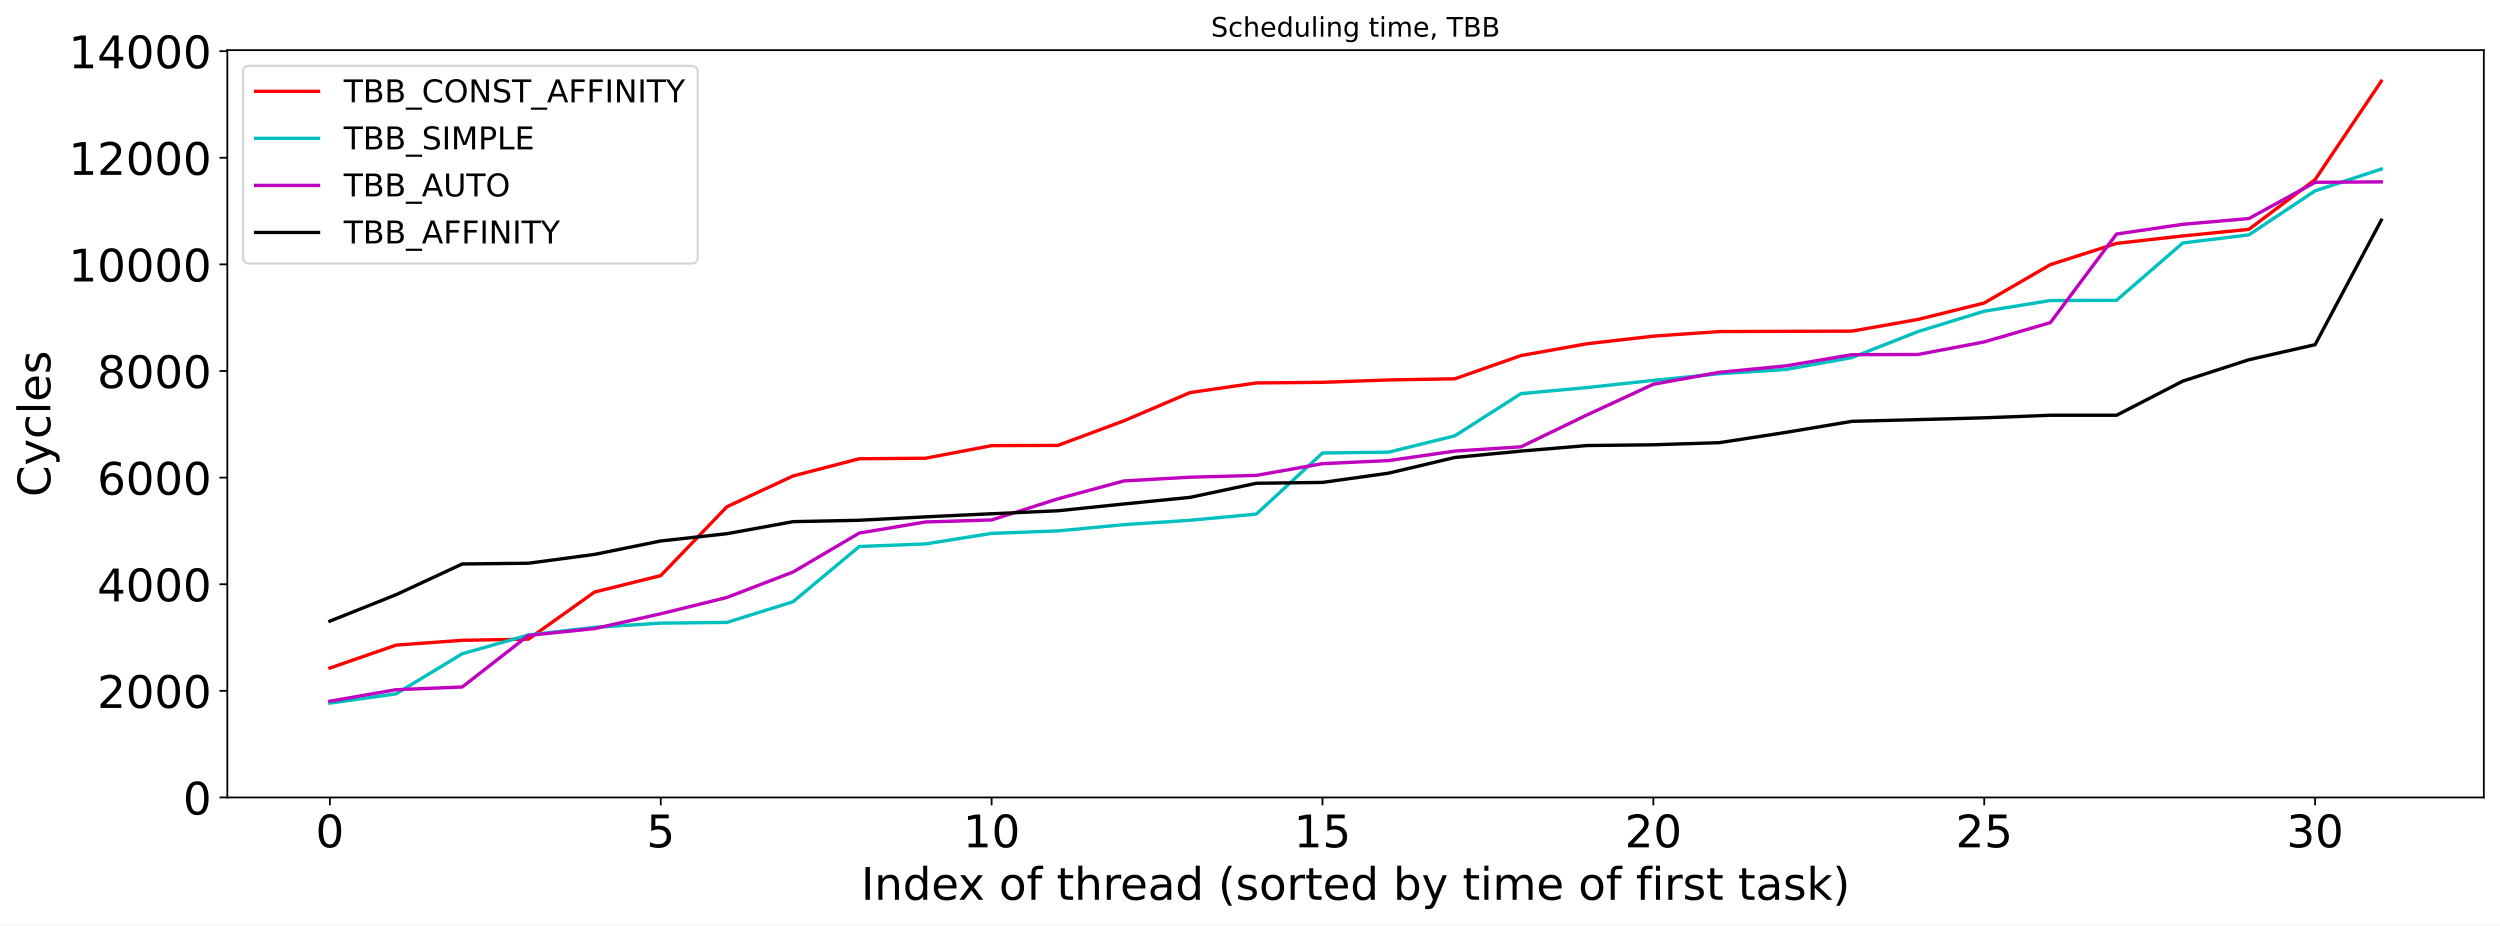
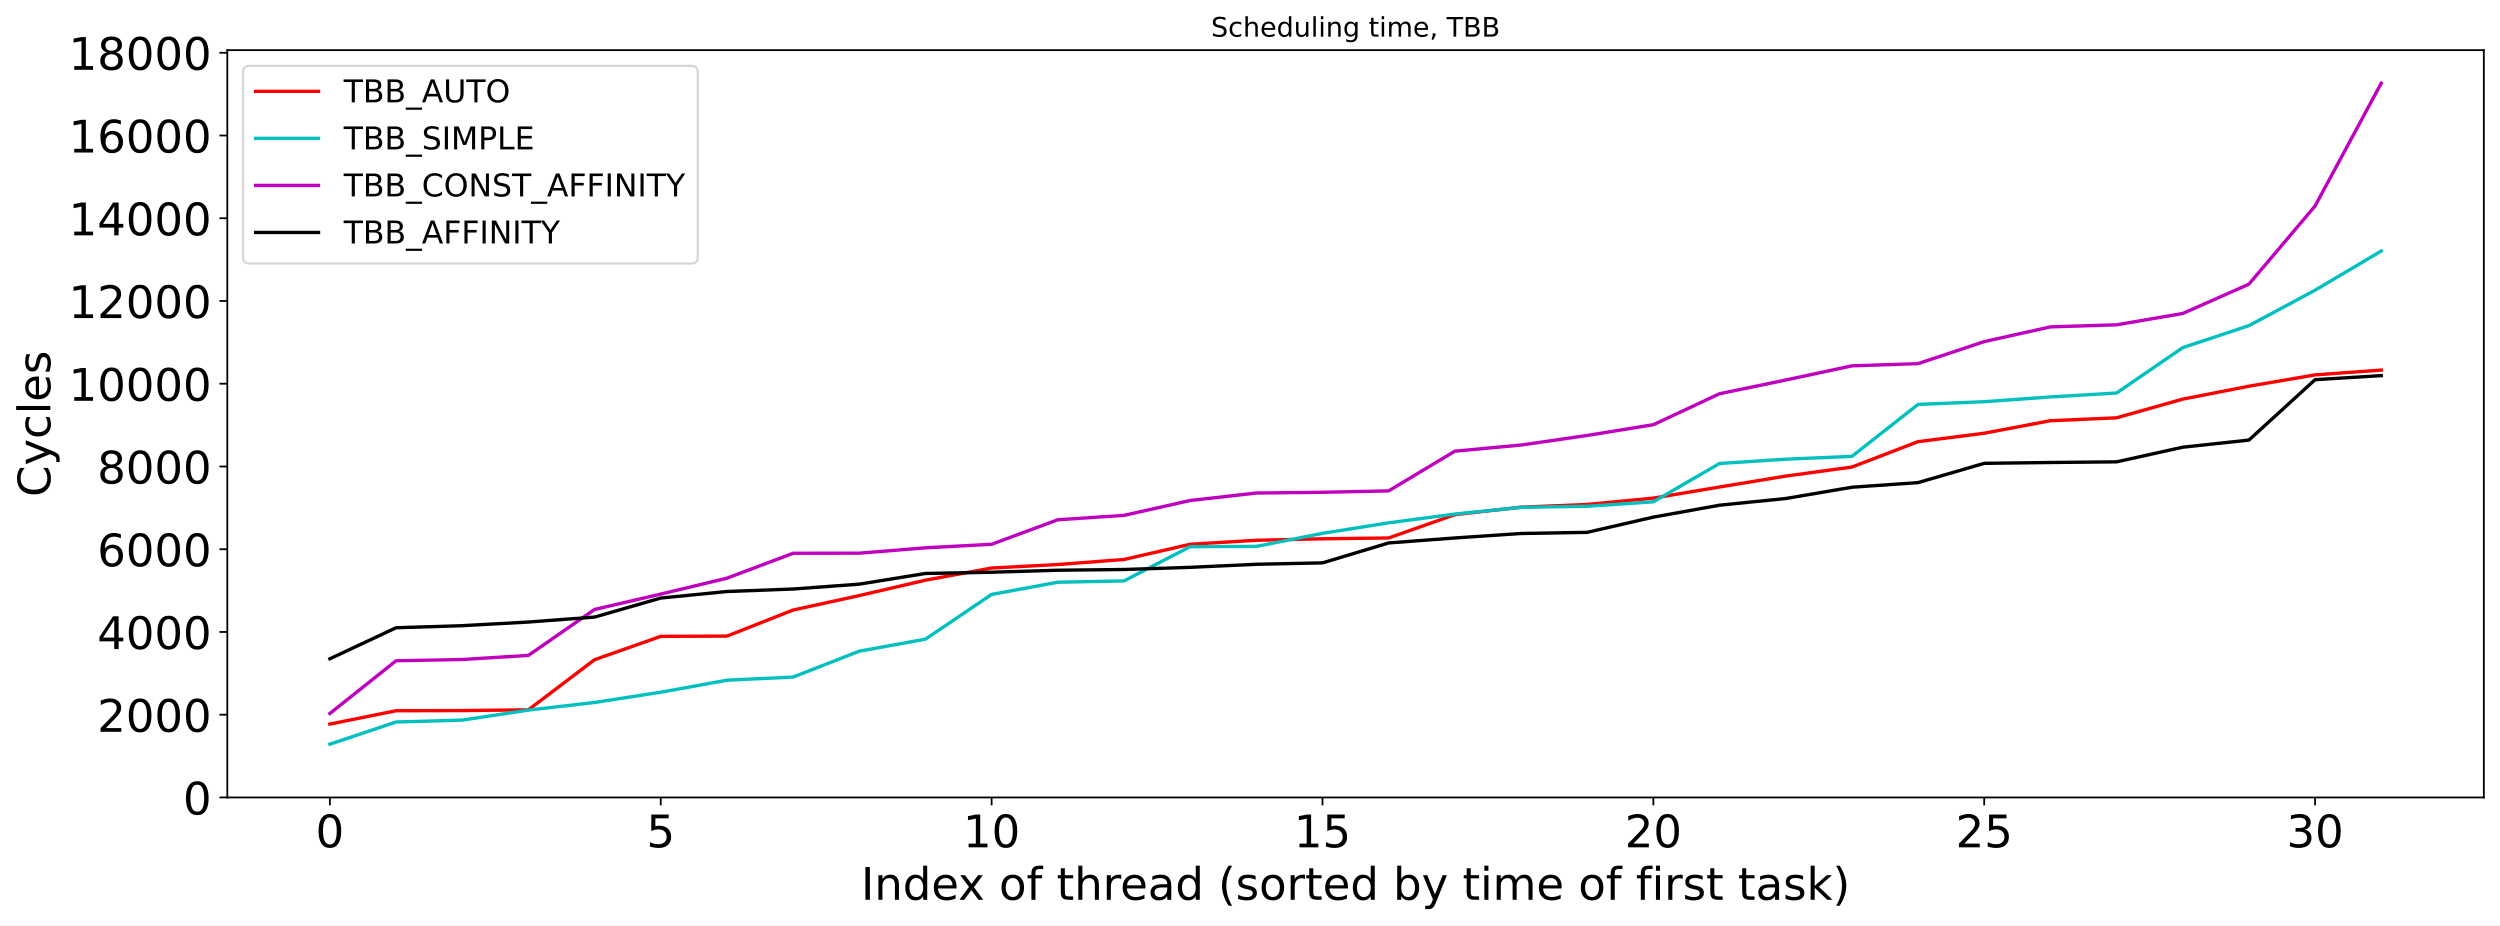
<svg xmlns="http://www.w3.org/2000/svg" xmlns:xlink="http://www.w3.org/1999/xlink" width="1112.781pt" height="411.871pt" viewBox="0 0 1112.781 411.871" version="1.1">
  <defs>
    <style type="text/css">*{stroke-linejoin: round; stroke-linecap: butt}</style>
  </defs>
  <g id="figure_1">
    <g id="patch_1">
      <path d="M 0 411.871  L 1112.781 411.871  L 1112.781 0  L 0 0  z " style="fill: #ffffff" />
    </g>
    <g id="axes_1">
      <g id="patch_2">
        <path d="M 101.181 354.958  L 1105.581 354.958  L 1105.581 22.318  L 101.181 22.318  z " style="fill: #ffffff" />
      </g>
      <g id="matplotlib.axis_1">
        <g id="xtick_1">
          <g id="line2d_1">
            <defs>
-               <path id="m7e8ff69c36" d="M 0 0  L 0 3.5  " style="stroke: #000000; stroke-width: 0.8" />
-             </defs>
-             <g>
-               <use xlink:href="#m7e8ff69c36" x="146.836" y="354.958" style="stroke: #000000; stroke-width: 0.8" />
+               <path id="m020a3ad6b6" d="M 0 0  L 0 3.5  " style="stroke: #000000; stroke-width: 0.8" />
+             </defs>
+             <g>
+               <use xlink:href="#m020a3ad6b6" x="146.836" y="354.958" style="stroke: #000000; stroke-width: 0.8" />
            </g>
          </g>
          <g id="text_1">
            <g transform="translate(140.4733 377.155) scale(0.2 -0.2)">
              <defs>
                <path id="DejaVuSans-30" d="M 2034 4250  Q 1547 4250 1301 3770  Q 1056 3291 1056 2328  Q 1056 1369 1301 889  Q 1547 409 2034 409  Q 2525 409 2770 889  Q 3016 1369 3016 2328  Q 3016 3291 2770 3770  Q 2525 4250 2034 4250  z M 2034 4750  Q 2819 4750 3233 4129  Q 3647 3509 3647 2328  Q 3647 1150 3233 529  Q 2819 -91 2034 -91  Q 1250 -91 836 529  Q 422 1150 422 2328  Q 422 3509 836 4129  Q 1250 4750 2034 4750  z " transform="scale(0.015625)" />
              </defs>
              <use xlink:href="#DejaVuSans-30" />
            </g>
          </g>
        </g>
        <g id="xtick_2">
          <g id="line2d_2">
            <g>
-               <use xlink:href="#m7e8ff69c36" x="294.109" y="354.958" style="stroke: #000000; stroke-width: 0.8" />
+               <use xlink:href="#m020a3ad6b6" x="294.109" y="354.958" style="stroke: #000000; stroke-width: 0.8" />
            </g>
          </g>
          <g id="text_2">
            <g transform="translate(287.746 377.155) scale(0.2 -0.2)">
              <defs>
                <path id="DejaVuSans-35" d="M 691 4666  L 3169 4666  L 3169 4134  L 1269 4134  L 1269 2991  Q 1406 3038 1543 3061  Q 1681 3084 1819 3084  Q 2600 3084 3056 2656  Q 3513 2228 3513 1497  Q 3513 744 3044 326  Q 2575 -91 1722 -91  Q 1428 -91 1123 -41  Q 819 9 494 109  L 494 744  Q 775 591 1075 516  Q 1375 441 1709 441  Q 2250 441 2565 725  Q 2881 1009 2881 1497  Q 2881 1984 2565 2268  Q 2250 2553 1709 2553  Q 1456 2553 1204 2497  Q 953 2441 691 2322  L 691 4666  z " transform="scale(0.015625)" />
              </defs>
              <use xlink:href="#DejaVuSans-35" />
            </g>
          </g>
        </g>
        <g id="xtick_3">
          <g id="line2d_3">
            <g>
-               <use xlink:href="#m7e8ff69c36" x="441.381" y="354.958" style="stroke: #000000; stroke-width: 0.8" />
+               <use xlink:href="#m020a3ad6b6" x="441.381" y="354.958" style="stroke: #000000; stroke-width: 0.8" />
            </g>
          </g>
          <g id="text_3">
            <g transform="translate(428.6562 377.155) scale(0.2 -0.2)">
              <defs>
                <path id="DejaVuSans-31" d="M 794 531  L 1825 531  L 1825 4091  L 703 3866  L 703 4441  L 1819 4666  L 2450 4666  L 2450 531  L 3481 531  L 3481 0  L 794 0  L 794 531  z " transform="scale(0.015625)" />
              </defs>
              <use xlink:href="#DejaVuSans-31" />
              <use xlink:href="#DejaVuSans-30" x="63.623" />
            </g>
          </g>
        </g>
        <g id="xtick_4">
          <g id="line2d_4">
            <g>
-               <use xlink:href="#m7e8ff69c36" x="588.654" y="354.958" style="stroke: #000000; stroke-width: 0.8" />
+               <use xlink:href="#m020a3ad6b6" x="588.654" y="354.958" style="stroke: #000000; stroke-width: 0.8" />
            </g>
          </g>
          <g id="text_4">
            <g transform="translate(575.929 377.155) scale(0.2 -0.2)">
              <use xlink:href="#DejaVuSans-31" />
              <use xlink:href="#DejaVuSans-35" x="63.623" />
            </g>
          </g>
        </g>
        <g id="xtick_5">
          <g id="line2d_5">
            <g>
-               <use xlink:href="#m7e8ff69c36" x="735.927" y="354.958" style="stroke: #000000; stroke-width: 0.8" />
+               <use xlink:href="#m020a3ad6b6" x="735.927" y="354.958" style="stroke: #000000; stroke-width: 0.8" />
            </g>
          </g>
          <g id="text_5">
            <g transform="translate(723.2017 377.155) scale(0.2 -0.2)">
              <defs>
                <path id="DejaVuSans-32" d="M 1228 531  L 3431 531  L 3431 0  L 469 0  L 469 531  Q 828 903 1448 1529  Q 2069 2156 2228 2338  Q 2531 2678 2651 2914  Q 2772 3150 2772 3378  Q 2772 3750 2511 3984  Q 2250 4219 1831 4219  Q 1534 4219 1204 4116  Q 875 4013 500 3803  L 500 4441  Q 881 4594 1212 4672  Q 1544 4750 1819 4750  Q 2544 4750 2975 4387  Q 3406 4025 3406 3419  Q 3406 3131 3298 2873  Q 3191 2616 2906 2266  Q 2828 2175 2409 1742  Q 1991 1309 1228 531  z " transform="scale(0.015625)" />
              </defs>
              <use xlink:href="#DejaVuSans-32" />
              <use xlink:href="#DejaVuSans-30" x="63.623" />
            </g>
          </g>
        </g>
        <g id="xtick_6">
          <g id="line2d_6">
            <g>
-               <use xlink:href="#m7e8ff69c36" x="883.199" y="354.958" style="stroke: #000000; stroke-width: 0.8" />
+               <use xlink:href="#m020a3ad6b6" x="883.199" y="354.958" style="stroke: #000000; stroke-width: 0.8" />
            </g>
          </g>
          <g id="text_6">
            <g transform="translate(870.4744 377.155) scale(0.2 -0.2)">
              <use xlink:href="#DejaVuSans-32" />
              <use xlink:href="#DejaVuSans-35" x="63.623" />
            </g>
          </g>
        </g>
        <g id="xtick_7">
          <g id="line2d_7">
            <g>
-               <use xlink:href="#m7e8ff69c36" x="1030.472" y="354.958" style="stroke: #000000; stroke-width: 0.8" />
+               <use xlink:href="#m020a3ad6b6" x="1030.472" y="354.958" style="stroke: #000000; stroke-width: 0.8" />
            </g>
          </g>
          <g id="text_7">
            <g transform="translate(1017.747 377.155) scale(0.2 -0.2)">
              <defs>
                <path id="DejaVuSans-33" d="M 2597 2516  Q 3050 2419 3304 2112  Q 3559 1806 3559 1356  Q 3559 666 3084 287  Q 2609 -91 1734 -91  Q 1441 -91 1130 -33  Q 819 25 488 141  L 488 750  Q 750 597 1062 519  Q 1375 441 1716 441  Q 2309 441 2620 675  Q 2931 909 2931 1356  Q 2931 1769 2642 2001  Q 2353 2234 1838 2234  L 1294 2234  L 1294 2753  L 1863 2753  Q 2328 2753 2575 2939  Q 2822 3125 2822 3475  Q 2822 3834 2567 4026  Q 2313 4219 1838 4219  Q 1578 4219 1281 4162  Q 984 4106 628 3988  L 628 4550  Q 988 4650 1302 4700  Q 1616 4750 1894 4750  Q 2613 4750 3031 4423  Q 3450 4097 3450 3541  Q 3450 3153 3228 2886  Q 3006 2619 2597 2516  z " transform="scale(0.015625)" />
              </defs>
              <use xlink:href="#DejaVuSans-33" />
              <use xlink:href="#DejaVuSans-30" x="63.623" />
            </g>
          </g>
        </g>
        <g id="text_8">
          <g transform="translate(383.2609 400.5113) scale(0.2 -0.2)">
            <defs>
              <path id="DejaVuSans-49" d="M 628 4666  L 1259 4666  L 1259 0  L 628 0  L 628 4666  z " transform="scale(0.015625)" />
              <path id="DejaVuSans-6e" d="M 3513 2113  L 3513 0  L 2938 0  L 2938 2094  Q 2938 2591 2744 2837  Q 2550 3084 2163 3084  Q 1697 3084 1428 2787  Q 1159 2491 1159 1978  L 1159 0  L 581 0  L 581 3500  L 1159 3500  L 1159 2956  Q 1366 3272 1645 3428  Q 1925 3584 2291 3584  Q 2894 3584 3203 3211  Q 3513 2838 3513 2113  z " transform="scale(0.015625)" />
              <path id="DejaVuSans-64" d="M 2906 2969  L 2906 4863  L 3481 4863  L 3481 0  L 2906 0  L 2906 525  Q 2725 213 2448 61  Q 2172 -91 1784 -91  Q 1150 -91 751 415  Q 353 922 353 1747  Q 353 2572 751 3078  Q 1150 3584 1784 3584  Q 2172 3584 2448 3432  Q 2725 3281 2906 2969  z M 947 1747  Q 947 1113 1208 752  Q 1469 391 1925 391  Q 2381 391 2643 752  Q 2906 1113 2906 1747  Q 2906 2381 2643 2742  Q 2381 3103 1925 3103  Q 1469 3103 1208 2742  Q 947 2381 947 1747  z " transform="scale(0.015625)" />
              <path id="DejaVuSans-65" d="M 3597 1894  L 3597 1613  L 953 1613  Q 991 1019 1311 708  Q 1631 397 2203 397  Q 2534 397 2845 478  Q 3156 559 3463 722  L 3463 178  Q 3153 47 2828 -22  Q 2503 -91 2169 -91  Q 1331 -91 842 396  Q 353 884 353 1716  Q 353 2575 817 3079  Q 1281 3584 2069 3584  Q 2775 3584 3186 3129  Q 3597 2675 3597 1894  z M 3022 2063  Q 3016 2534 2758 2815  Q 2500 3097 2075 3097  Q 1594 3097 1305 2825  Q 1016 2553 972 2059  L 3022 2063  z " transform="scale(0.015625)" />
              <path id="DejaVuSans-78" d="M 3513 3500  L 2247 1797  L 3578 0  L 2900 0  L 1881 1375  L 863 0  L 184 0  L 1544 1831  L 300 3500  L 978 3500  L 1906 2253  L 2834 3500  L 3513 3500  z " transform="scale(0.015625)" />
              <path id="DejaVuSans-20" transform="scale(0.015625)" />
              <path id="DejaVuSans-6f" d="M 1959 3097  Q 1497 3097 1228 2736  Q 959 2375 959 1747  Q 959 1119 1226 758  Q 1494 397 1959 397  Q 2419 397 2687 759  Q 2956 1122 2956 1747  Q 2956 2369 2687 2733  Q 2419 3097 1959 3097  z M 1959 3584  Q 2709 3584 3137 3096  Q 3566 2609 3566 1747  Q 3566 888 3137 398  Q 2709 -91 1959 -91  Q 1206 -91 779 398  Q 353 888 353 1747  Q 353 2609 779 3096  Q 1206 3584 1959 3584  z " transform="scale(0.015625)" />
              <path id="DejaVuSans-66" d="M 2375 4863  L 2375 4384  L 1825 4384  Q 1516 4384 1395 4259  Q 1275 4134 1275 3809  L 1275 3500  L 2222 3500  L 2222 3053  L 1275 3053  L 1275 0  L 697 0  L 697 3053  L 147 3053  L 147 3500  L 697 3500  L 697 3744  Q 697 4328 969 4595  Q 1241 4863 1831 4863  L 2375 4863  z " transform="scale(0.015625)" />
              <path id="DejaVuSans-74" d="M 1172 4494  L 1172 3500  L 2356 3500  L 2356 3053  L 1172 3053  L 1172 1153  Q 1172 725 1289 603  Q 1406 481 1766 481  L 2356 481  L 2356 0  L 1766 0  Q 1100 0 847 248  Q 594 497 594 1153  L 594 3053  L 172 3053  L 172 3500  L 594 3500  L 594 4494  L 1172 4494  z " transform="scale(0.015625)" />
              <path id="DejaVuSans-68" d="M 3513 2113  L 3513 0  L 2938 0  L 2938 2094  Q 2938 2591 2744 2837  Q 2550 3084 2163 3084  Q 1697 3084 1428 2787  Q 1159 2491 1159 1978  L 1159 0  L 581 0  L 581 4863  L 1159 4863  L 1159 2956  Q 1366 3272 1645 3428  Q 1925 3584 2291 3584  Q 2894 3584 3203 3211  Q 3513 2838 3513 2113  z " transform="scale(0.015625)" />
              <path id="DejaVuSans-72" d="M 2631 2963  Q 2534 3019 2420 3045  Q 2306 3072 2169 3072  Q 1681 3072 1420 2755  Q 1159 2438 1159 1844  L 1159 0  L 581 0  L 581 3500  L 1159 3500  L 1159 2956  Q 1341 3275 1631 3429  Q 1922 3584 2338 3584  Q 2397 3584 2469 3576  Q 2541 3569 2628 3553  L 2631 2963  z " transform="scale(0.015625)" />
              <path id="DejaVuSans-61" d="M 2194 1759  Q 1497 1759 1228 1600  Q 959 1441 959 1056  Q 959 750 1161 570  Q 1363 391 1709 391  Q 2188 391 2477 730  Q 2766 1069 2766 1631  L 2766 1759  L 2194 1759  z M 3341 1997  L 3341 0  L 2766 0  L 2766 531  Q 2569 213 2275 61  Q 1981 -91 1556 -91  Q 1019 -91 701 211  Q 384 513 384 1019  Q 384 1609 779 1909  Q 1175 2209 1959 2209  L 2766 2209  L 2766 2266  Q 2766 2663 2505 2880  Q 2244 3097 1772 3097  Q 1472 3097 1187 3025  Q 903 2953 641 2809  L 641 3341  Q 956 3463 1253 3523  Q 1550 3584 1831 3584  Q 2591 3584 2966 3190  Q 3341 2797 3341 1997  z " transform="scale(0.015625)" />
              <path id="DejaVuSans-28" d="M 1984 4856  Q 1566 4138 1362 3434  Q 1159 2731 1159 2009  Q 1159 1288 1364 580  Q 1569 -128 1984 -844  L 1484 -844  Q 1016 -109 783 600  Q 550 1309 550 2009  Q 550 2706 781 3412  Q 1013 4119 1484 4856  L 1984 4856  z " transform="scale(0.015625)" />
              <path id="DejaVuSans-73" d="M 2834 3397  L 2834 2853  Q 2591 2978 2328 3040  Q 2066 3103 1784 3103  Q 1356 3103 1142 2972  Q 928 2841 928 2578  Q 928 2378 1081 2264  Q 1234 2150 1697 2047  L 1894 2003  Q 2506 1872 2764 1633  Q 3022 1394 3022 966  Q 3022 478 2636 193  Q 2250 -91 1575 -91  Q 1294 -91 989 -36  Q 684 19 347 128  L 347 722  Q 666 556 975 473  Q 1284 391 1588 391  Q 1994 391 2212 530  Q 2431 669 2431 922  Q 2431 1156 2273 1281  Q 2116 1406 1581 1522  L 1381 1569  Q 847 1681 609 1914  Q 372 2147 372 2553  Q 372 3047 722 3315  Q 1072 3584 1716 3584  Q 2034 3584 2315 3537  Q 2597 3491 2834 3397  z " transform="scale(0.015625)" />
              <path id="DejaVuSans-62" d="M 3116 1747  Q 3116 2381 2855 2742  Q 2594 3103 2138 3103  Q 1681 3103 1420 2742  Q 1159 2381 1159 1747  Q 1159 1113 1420 752  Q 1681 391 2138 391  Q 2594 391 2855 752  Q 3116 1113 3116 1747  z M 1159 2969  Q 1341 3281 1617 3432  Q 1894 3584 2278 3584  Q 2916 3584 3314 3078  Q 3713 2572 3713 1747  Q 3713 922 3314 415  Q 2916 -91 2278 -91  Q 1894 -91 1617 61  Q 1341 213 1159 525  L 1159 0  L 581 0  L 581 4863  L 1159 4863  L 1159 2969  z " transform="scale(0.015625)" />
              <path id="DejaVuSans-79" d="M 2059 -325  Q 1816 -950 1584 -1140  Q 1353 -1331 966 -1331  L 506 -1331  L 506 -850  L 844 -850  Q 1081 -850 1212 -737  Q 1344 -625 1503 -206  L 1606 56  L 191 3500  L 800 3500  L 1894 763  L 2988 3500  L 3597 3500  L 2059 -325  z " transform="scale(0.015625)" />
              <path id="DejaVuSans-69" d="M 603 3500  L 1178 3500  L 1178 0  L 603 0  L 603 3500  z M 603 4863  L 1178 4863  L 1178 4134  L 603 4134  L 603 4863  z " transform="scale(0.015625)" />
              <path id="DejaVuSans-6d" d="M 3328 2828  Q 3544 3216 3844 3400  Q 4144 3584 4550 3584  Q 5097 3584 5394 3201  Q 5691 2819 5691 2113  L 5691 0  L 5113 0  L 5113 2094  Q 5113 2597 4934 2840  Q 4756 3084 4391 3084  Q 3944 3084 3684 2787  Q 3425 2491 3425 1978  L 3425 0  L 2847 0  L 2847 2094  Q 2847 2600 2669 2842  Q 2491 3084 2119 3084  Q 1678 3084 1418 2786  Q 1159 2488 1159 1978  L 1159 0  L 581 0  L 581 3500  L 1159 3500  L 1159 2956  Q 1356 3278 1631 3431  Q 1906 3584 2284 3584  Q 2666 3584 2933 3390  Q 3200 3197 3328 2828  z " transform="scale(0.015625)" />
              <path id="DejaVuSans-6b" d="M 581 4863  L 1159 4863  L 1159 1991  L 2875 3500  L 3609 3500  L 1753 1863  L 3688 0  L 2938 0  L 1159 1709  L 1159 0  L 581 0  L 581 4863  z " transform="scale(0.015625)" />
              <path id="DejaVuSans-29" d="M 513 4856  L 1013 4856  Q 1481 4119 1714 3412  Q 1947 2706 1947 2009  Q 1947 1309 1714 600  Q 1481 -109 1013 -844  L 513 -844  Q 928 -128 1133 580  Q 1338 1288 1338 2009  Q 1338 2731 1133 3434  Q 928 4138 513 4856  z " transform="scale(0.015625)" />
            </defs>
            <use xlink:href="#DejaVuSans-49" />
            <use xlink:href="#DejaVuSans-6e" x="29.492" />
            <use xlink:href="#DejaVuSans-64" x="92.871" />
            <use xlink:href="#DejaVuSans-65" x="156.348" />
            <use xlink:href="#DejaVuSans-78" x="216.121" />
            <use xlink:href="#DejaVuSans-20" x="275.301" />
            <use xlink:href="#DejaVuSans-6f" x="307.088" />
            <use xlink:href="#DejaVuSans-66" x="368.27" />
            <use xlink:href="#DejaVuSans-20" x="403.475" />
            <use xlink:href="#DejaVuSans-74" x="435.262" />
            <use xlink:href="#DejaVuSans-68" x="474.471" />
            <use xlink:href="#DejaVuSans-72" x="537.85" />
            <use xlink:href="#DejaVuSans-65" x="576.713" />
            <use xlink:href="#DejaVuSans-61" x="638.236" />
            <use xlink:href="#DejaVuSans-64" x="699.516" />
            <use xlink:href="#DejaVuSans-20" x="762.992" />
            <use xlink:href="#DejaVuSans-28" x="794.779" />
            <use xlink:href="#DejaVuSans-73" x="833.793" />
            <use xlink:href="#DejaVuSans-6f" x="885.893" />
            <use xlink:href="#DejaVuSans-72" x="947.074" />
            <use xlink:href="#DejaVuSans-74" x="988.188" />
            <use xlink:href="#DejaVuSans-65" x="1027.396" />
            <use xlink:href="#DejaVuSans-64" x="1088.92" />
            <use xlink:href="#DejaVuSans-20" x="1152.396" />
            <use xlink:href="#DejaVuSans-62" x="1184.184" />
            <use xlink:href="#DejaVuSans-79" x="1247.66" />
            <use xlink:href="#DejaVuSans-20" x="1306.84" />
            <use xlink:href="#DejaVuSans-74" x="1338.627" />
            <use xlink:href="#DejaVuSans-69" x="1377.836" />
            <use xlink:href="#DejaVuSans-6d" x="1405.619" />
            <use xlink:href="#DejaVuSans-65" x="1503.031" />
            <use xlink:href="#DejaVuSans-20" x="1564.555" />
            <use xlink:href="#DejaVuSans-6f" x="1596.342" />
            <use xlink:href="#DejaVuSans-66" x="1657.523" />
            <use xlink:href="#DejaVuSans-20" x="1692.729" />
            <use xlink:href="#DejaVuSans-66" x="1724.516" />
            <use xlink:href="#DejaVuSans-69" x="1759.721" />
            <use xlink:href="#DejaVuSans-72" x="1787.504" />
            <use xlink:href="#DejaVuSans-73" x="1828.617" />
            <use xlink:href="#DejaVuSans-74" x="1880.717" />
            <use xlink:href="#DejaVuSans-20" x="1919.926" />
            <use xlink:href="#DejaVuSans-74" x="1951.713" />
            <use xlink:href="#DejaVuSans-61" x="1990.922" />
            <use xlink:href="#DejaVuSans-73" x="2052.201" />
            <use xlink:href="#DejaVuSans-6b" x="2104.301" />
            <use xlink:href="#DejaVuSans-29" x="2162.211" />
          </g>
        </g>
      </g>
      <g id="matplotlib.axis_2">
        <g id="ytick_1">
          <g id="line2d_8">
            <defs>
-               <path id="m72a3d38c95" d="M 0 0  L -3.5 0  " style="stroke: #000000; stroke-width: 0.8" />
-             </defs>
-             <g>
-               <use xlink:href="#m72a3d38c95" x="101.181" y="354.958" style="stroke: #000000; stroke-width: 0.8" />
+               <path id="mdd7526a62d" d="M 0 0  L -3.5 0  " style="stroke: #000000; stroke-width: 0.8" />
+             </defs>
+             <g>
+               <use xlink:href="#mdd7526a62d" x="101.181" y="354.958" style="stroke: #000000; stroke-width: 0.8" />
            </g>
          </g>
          <g id="text_9">
            <g transform="translate(81.45625 362.5566) scale(0.2 -0.2)">
              <use xlink:href="#DejaVuSans-30" />
            </g>
          </g>
        </g>
        <g id="ytick_2">
          <g id="line2d_9">
            <g>
-               <use xlink:href="#m72a3d38c95" x="101.181" y="307.504" style="stroke: #000000; stroke-width: 0.8" />
+               <use xlink:href="#mdd7526a62d" x="101.181" y="318.127" style="stroke: #000000; stroke-width: 0.8" />
            </g>
          </g>
          <g id="text_10">
-             <g transform="translate(43.28125 315.102) scale(0.2 -0.2)">
+             <g transform="translate(43.28125 325.7251) scale(0.2 -0.2)">
              <use xlink:href="#DejaVuSans-32" />
              <use xlink:href="#DejaVuSans-30" x="63.623" />
              <use xlink:href="#DejaVuSans-30" x="127.246" />
              <use xlink:href="#DejaVuSans-30" x="190.869" />
            </g>
          </g>
        </g>
        <g id="ytick_3">
          <g id="line2d_10">
            <g>
-               <use xlink:href="#m72a3d38c95" x="101.181" y="260.049" style="stroke: #000000; stroke-width: 0.8" />
+               <use xlink:href="#mdd7526a62d" x="101.181" y="281.295" style="stroke: #000000; stroke-width: 0.8" />
            </g>
          </g>
          <g id="text_11">
-             <g transform="translate(43.28125 267.6474) scale(0.2 -0.2)">
+             <g transform="translate(43.28125 288.8936) scale(0.2 -0.2)">
              <defs>
                <path id="DejaVuSans-34" d="M 2419 4116  L 825 1625  L 2419 1625  L 2419 4116  z M 2253 4666  L 3047 4666  L 3047 1625  L 3713 1625  L 3713 1100  L 3047 1100  L 3047 0  L 2419 0  L 2419 1100  L 313 1100  L 313 1709  L 2253 4666  z " transform="scale(0.015625)" />
              </defs>
              <use xlink:href="#DejaVuSans-34" />
              <use xlink:href="#DejaVuSans-30" x="63.623" />
              <use xlink:href="#DejaVuSans-30" x="127.246" />
              <use xlink:href="#DejaVuSans-30" x="190.869" />
            </g>
          </g>
        </g>
        <g id="ytick_4">
          <g id="line2d_11">
            <g>
-               <use xlink:href="#m72a3d38c95" x="101.181" y="212.594" style="stroke: #000000; stroke-width: 0.8" />
+               <use xlink:href="#mdd7526a62d" x="101.181" y="244.464" style="stroke: #000000; stroke-width: 0.8" />
            </g>
          </g>
          <g id="text_12">
-             <g transform="translate(43.28125 220.1928) scale(0.2 -0.2)">
+             <g transform="translate(43.28125 252.0621) scale(0.2 -0.2)">
              <defs>
                <path id="DejaVuSans-36" d="M 2113 2584  Q 1688 2584 1439 2293  Q 1191 2003 1191 1497  Q 1191 994 1439 701  Q 1688 409 2113 409  Q 2538 409 2786 701  Q 3034 994 3034 1497  Q 3034 2003 2786 2293  Q 2538 2584 2113 2584  z M 3366 4563  L 3366 3988  Q 3128 4100 2886 4159  Q 2644 4219 2406 4219  Q 1781 4219 1451 3797  Q 1122 3375 1075 2522  Q 1259 2794 1537 2939  Q 1816 3084 2150 3084  Q 2853 3084 3261 2657  Q 3669 2231 3669 1497  Q 3669 778 3244 343  Q 2819 -91 2113 -91  Q 1303 -91 875 529  Q 447 1150 447 2328  Q 447 3434 972 4092  Q 1497 4750 2381 4750  Q 2619 4750 2861 4703  Q 3103 4656 3366 4563  z " transform="scale(0.015625)" />
              </defs>
              <use xlink:href="#DejaVuSans-36" />
              <use xlink:href="#DejaVuSans-30" x="63.623" />
              <use xlink:href="#DejaVuSans-30" x="127.246" />
              <use xlink:href="#DejaVuSans-30" x="190.869" />
            </g>
          </g>
        </g>
        <g id="ytick_5">
          <g id="line2d_12">
            <g>
-               <use xlink:href="#m72a3d38c95" x="101.181" y="165.14" style="stroke: #000000; stroke-width: 0.8" />
+               <use xlink:href="#mdd7526a62d" x="101.181" y="207.632" style="stroke: #000000; stroke-width: 0.8" />
            </g>
          </g>
          <g id="text_13">
-             <g transform="translate(43.28125 172.7382) scale(0.2 -0.2)">
+             <g transform="translate(43.28125 215.2306) scale(0.2 -0.2)">
              <defs>
                <path id="DejaVuSans-38" d="M 2034 2216  Q 1584 2216 1326 1975  Q 1069 1734 1069 1313  Q 1069 891 1326 650  Q 1584 409 2034 409  Q 2484 409 2743 651  Q 3003 894 3003 1313  Q 3003 1734 2745 1975  Q 2488 2216 2034 2216  z M 1403 2484  Q 997 2584 770 2862  Q 544 3141 544 3541  Q 544 4100 942 4425  Q 1341 4750 2034 4750  Q 2731 4750 3128 4425  Q 3525 4100 3525 3541  Q 3525 3141 3298 2862  Q 3072 2584 2669 2484  Q 3125 2378 3379 2068  Q 3634 1759 3634 1313  Q 3634 634 3220 271  Q 2806 -91 2034 -91  Q 1263 -91 848 271  Q 434 634 434 1313  Q 434 1759 690 2068  Q 947 2378 1403 2484  z M 1172 3481  Q 1172 3119 1398 2916  Q 1625 2713 2034 2713  Q 2441 2713 2670 2916  Q 2900 3119 2900 3481  Q 2900 3844 2670 4047  Q 2441 4250 2034 4250  Q 1625 4250 1398 4047  Q 1172 3844 1172 3481  z " transform="scale(0.015625)" />
              </defs>
              <use xlink:href="#DejaVuSans-38" />
              <use xlink:href="#DejaVuSans-30" x="63.623" />
              <use xlink:href="#DejaVuSans-30" x="127.246" />
              <use xlink:href="#DejaVuSans-30" x="190.869" />
            </g>
          </g>
        </g>
        <g id="ytick_6">
          <g id="line2d_13">
            <g>
-               <use xlink:href="#m72a3d38c95" x="101.181" y="117.685" style="stroke: #000000; stroke-width: 0.8" />
+               <use xlink:href="#mdd7526a62d" x="101.181" y="170.801" style="stroke: #000000; stroke-width: 0.8" />
            </g>
          </g>
          <g id="text_14">
-             <g transform="translate(30.55625 125.2837) scale(0.2 -0.2)">
+             <g transform="translate(30.55625 178.3991) scale(0.2 -0.2)">
              <use xlink:href="#DejaVuSans-31" />
              <use xlink:href="#DejaVuSans-30" x="63.623" />
              <use xlink:href="#DejaVuSans-30" x="127.246" />
              <use xlink:href="#DejaVuSans-30" x="190.869" />
              <use xlink:href="#DejaVuSans-30" x="254.492" />
            </g>
          </g>
        </g>
        <g id="ytick_7">
          <g id="line2d_14">
            <g>
-               <use xlink:href="#m72a3d38c95" x="101.181" y="70.231" style="stroke: #000000; stroke-width: 0.8" />
+               <use xlink:href="#mdd7526a62d" x="101.181" y="133.969" style="stroke: #000000; stroke-width: 0.8" />
            </g>
          </g>
          <g id="text_15">
-             <g transform="translate(30.55625 77.82908) scale(0.2 -0.2)">
+             <g transform="translate(30.55625 141.5676) scale(0.2 -0.2)">
              <use xlink:href="#DejaVuSans-31" />
              <use xlink:href="#DejaVuSans-32" x="63.623" />
              <use xlink:href="#DejaVuSans-30" x="127.246" />
              <use xlink:href="#DejaVuSans-30" x="190.869" />
              <use xlink:href="#DejaVuSans-30" x="254.492" />
            </g>
          </g>
        </g>
        <g id="ytick_8">
          <g id="line2d_15">
            <g>
-               <use xlink:href="#m72a3d38c95" x="101.181" y="22.776" style="stroke: #000000; stroke-width: 0.8" />
+               <use xlink:href="#mdd7526a62d" x="101.181" y="97.138" style="stroke: #000000; stroke-width: 0.8" />
            </g>
          </g>
          <g id="text_16">
-             <g transform="translate(30.55625 30.3745) scale(0.2 -0.2)">
+             <g transform="translate(30.55625 104.7361) scale(0.2 -0.2)">
              <use xlink:href="#DejaVuSans-31" />
              <use xlink:href="#DejaVuSans-34" x="63.623" />
              <use xlink:href="#DejaVuSans-30" x="127.246" />
              <use xlink:href="#DejaVuSans-30" x="190.869" />
              <use xlink:href="#DejaVuSans-30" x="254.492" />
            </g>
          </g>
        </g>
-         <g id="text_17">
+         <g id="ytick_9">
+           <g id="line2d_16">
+             <g>
+               <use xlink:href="#mdd7526a62d" x="101.181" y="60.306" style="stroke: #000000; stroke-width: 0.8" />
+             </g>
+           </g>
+           <g id="text_17">
+             <g transform="translate(30.55625 67.90457) scale(0.2 -0.2)">
+               <use xlink:href="#DejaVuSans-31" />
+               <use xlink:href="#DejaVuSans-36" x="63.623" />
+               <use xlink:href="#DejaVuSans-30" x="127.246" />
+               <use xlink:href="#DejaVuSans-30" x="190.869" />
+               <use xlink:href="#DejaVuSans-30" x="254.492" />
+             </g>
+           </g>
+         </g>
+         <g id="ytick_10">
+           <g id="line2d_17">
+             <g>
+               <use xlink:href="#mdd7526a62d" x="101.181" y="23.475" style="stroke: #000000; stroke-width: 0.8" />
+             </g>
+           </g>
+           <g id="text_18">
+             <g transform="translate(30.55625 31.07307) scale(0.2 -0.2)">
+               <use xlink:href="#DejaVuSans-31" />
+               <use xlink:href="#DejaVuSans-38" x="63.623" />
+               <use xlink:href="#DejaVuSans-30" x="127.246" />
+               <use xlink:href="#DejaVuSans-30" x="190.869" />
+               <use xlink:href="#DejaVuSans-30" x="254.492" />
+             </g>
+           </g>
+         </g>
+         <g id="text_19">
          <g transform="translate(22.39688 221.1788) rotate(-90) scale(0.2 -0.2)">
            <defs>
              <path id="DejaVuSans-43" d="M 4122 4306  L 4122 3641  Q 3803 3938 3442 4084  Q 3081 4231 2675 4231  Q 1875 4231 1450 3742  Q 1025 3253 1025 2328  Q 1025 1406 1450 917  Q 1875 428 2675 428  Q 3081 428 3442 575  Q 3803 722 4122 1019  L 4122 359  Q 3791 134 3420 21  Q 3050 -91 2638 -91  Q 1578 -91 968 557  Q 359 1206 359 2328  Q 359 3453 968 4101  Q 1578 4750 2638 4750  Q 3056 4750 3426 4639  Q 3797 4528 4122 4306  z " transform="scale(0.015625)" />
              <path id="DejaVuSans-63" d="M 3122 3366  L 3122 2828  Q 2878 2963 2633 3030  Q 2388 3097 2138 3097  Q 1578 3097 1268 2742  Q 959 2388 959 1747  Q 959 1106 1268 751  Q 1578 397 2138 397  Q 2388 397 2633 464  Q 2878 531 3122 666  L 3122 134  Q 2881 22 2623 -34  Q 2366 -91 2075 -91  Q 1284 -91 818 406  Q 353 903 353 1747  Q 353 2603 823 3093  Q 1294 3584 2113 3584  Q 2378 3584 2631 3529  Q 2884 3475 3122 3366  z " transform="scale(0.015625)" />
              <path id="DejaVuSans-6c" d="M 603 4863  L 1178 4863  L 1178 0  L 603 0  L 603 4863  z " transform="scale(0.015625)" />
            </defs>
            <use xlink:href="#DejaVuSans-43" />
            <use xlink:href="#DejaVuSans-79" x="69.824" />
            <use xlink:href="#DejaVuSans-63" x="129.004" />
            <use xlink:href="#DejaVuSans-6c" x="183.984" />
            <use xlink:href="#DejaVuSans-65" x="211.768" />
            <use xlink:href="#DejaVuSans-73" x="273.291" />
          </g>
        </g>
      </g>
-       <g id="line2d_16">
-         <path d="M 146.836 297.348  L 176.29 287.146  L 205.745 285.01  L 235.199 284.488  L 264.654 263.513  L 294.109 256.205  L 323.563 225.549  L 353.018 211.835  L 382.472 204.195  L 411.927 203.958  L 441.381 198.358  L 470.836 198.263  L 500.29 187.301  L 529.745 174.726  L 559.199 170.455  L 588.654 170.17  L 618.109 169.126  L 647.563 168.604  L 677.018 158.259  L 706.472 152.991  L 735.927 149.622  L 765.381 147.582  L 794.836 147.487  L 824.29 147.392  L 853.745 142.172  L 883.199 134.864  L 912.654 117.78  L 942.109 108.337  L 971.563 105.015  L 1001.018 102.073  L 1030.472 79.959  L 1059.927 36.158  " clip-path="url(#pcbf88506a6)" style="fill: none; stroke: #ff0000; stroke-width: 1.5; stroke-linecap: square" />
-       </g>
-       <g id="line2d_17">
-         <path d="M 146.836 312.961  L 176.29 308.832  L 205.745 290.989  L 235.199 282.637  L 264.654 279.221  L 294.109 277.37  L 323.563 277.038  L 353.018 267.832  L 382.472 243.25  L 411.927 242.111  L 441.381 237.413  L 470.836 236.322  L 500.29 233.522  L 529.745 231.576  L 559.199 228.824  L 588.654 201.632  L 618.109 201.253  L 647.563 193.992  L 677.018 175.2  L 706.472 172.495  L 735.927 169.316  L 765.381 166.326  L 794.836 164.475  L 824.29 159.161  L 853.745 147.582  L 883.199 138.518  L 912.654 133.772  L 942.109 133.677  L 971.563 108.147  L 1001.018 104.54  L 1030.472 84.942  L 1059.927 75.261  " clip-path="url(#pcbf88506a6)" style="fill: none; stroke: #00bfbf; stroke-width: 1.5; stroke-linecap: square" />
-       </g>
      <g id="line2d_18">
-         <path d="M 146.836 312.107  L 176.29 306.982  L 205.745 305.795  L 235.199 282.827  L 264.654 279.79  L 294.109 273.194  L 323.563 265.933  L 353.018 254.592  L 382.472 237.271  L 411.927 232.335  L 441.381 231.434  L 470.836 222.038  L 500.29 214.065  L 529.745 212.405  L 559.199 211.598  L 588.654 206.378  L 618.109 205.002  L 647.563 200.778  L 677.018 198.88  L 706.472 184.644  L 735.927 171.024  L 765.381 165.709  L 794.836 162.862  L 824.29 157.879  L 853.745 157.784  L 883.199 152.185  L 912.654 143.595  L 942.109 104.161  L 971.563 99.842  L 1001.018 97.28  L 1030.472 81.145  L 1059.927 80.955  " clip-path="url(#pcbf88506a6)" style="fill: none; stroke: #bf00bf; stroke-width: 1.5; stroke-linecap: square" />
+         <path d="M 146.836 322.289  L 176.29 316.359  L 205.745 316.285  L 235.199 315.954  L 264.654 293.634  L 294.109 283.247  L 323.563 283.137  L 353.018 271.535  L 382.472 265.089  L 411.927 258.239  L 441.381 252.824  L 470.836 251.277  L 500.29 249.031  L 529.745 242.254  L 559.199 240.486  L 588.654 239.823  L 618.109 239.455  L 647.563 229.068  L 677.018 225.753  L 706.472 224.538  L 735.927 221.702  L 765.381 216.766  L 794.836 211.905  L 824.29 207.89  L 853.745 196.583  L 883.199 192.826  L 912.654 187.264  L 942.109 185.975  L 971.563 177.651  L 1001.018 171.906  L 1030.472 166.86  L 1059.927 164.723  " clip-path="url(#pb51635ab6d)" style="fill: none; stroke: #ff0000; stroke-width: 1.5; stroke-linecap: square" />
      </g>
      <g id="line2d_19">
-         <path d="M 146.836 276.468  L 176.29 264.7  L 205.745 251.033  L 235.199 250.7  L 264.654 246.762  L 294.109 240.782  L 323.563 237.555  L 353.018 232.193  L 382.472 231.576  L 411.927 230.058  L 441.381 228.681  L 470.836 227.353  L 500.29 224.316  L 529.745 221.373  L 559.199 215.109  L 588.654 214.73  L 618.109 210.601  L 647.563 203.625  L 677.018 200.778  L 706.472 198.311  L 735.927 197.978  L 765.381 197.029  L 794.836 192.474  L 824.29 187.538  L 853.745 186.779  L 883.199 185.972  L 912.654 184.833  L 942.109 184.833  L 971.563 169.648  L 1001.018 160.11  L 1030.472 153.419  L 1059.927 98.039  " clip-path="url(#pcbf88506a6)" style="fill: none; stroke: #000000; stroke-width: 1.5; stroke-linecap: square" />
+         <path d="M 146.836 331.239  L 176.29 321.368  L 205.745 320.521  L 235.199 316.064  L 264.654 312.676  L 294.109 308.108  L 323.563 302.768  L 353.018 301.368  L 382.472 289.84  L 411.927 284.499  L 441.381 264.574  L 470.836 259.159  L 500.29 258.57  L 529.745 243.322  L 559.199 243.211  L 588.654 237.392  L 618.109 232.714  L 647.563 228.81  L 677.018 225.827  L 706.472 225.348  L 735.927 223.359  L 765.381 206.306  L 794.836 204.391  L 824.29 203.139  L 853.745 180.009  L 883.199 178.793  L 912.654 176.694  L 942.109 174.926  L 971.563 154.742  L 1001.018 144.945  L 1030.472 129.181  L 1059.927 111.723  " clip-path="url(#pb51635ab6d)" style="fill: none; stroke: #00bfbf; stroke-width: 1.5; stroke-linecap: square" />
+       </g>
+       <g id="line2d_20">
+         <path d="M 146.836 317.574  L 176.29 294.112  L 205.745 293.56  L 235.199 291.718  L 264.654 271.277  L 294.109 264.426  L 323.563 257.355  L 353.018 246.268  L 382.472 246.232  L 411.927 243.837  L 441.381 242.254  L 470.836 231.352  L 500.29 229.4  L 529.745 222.77  L 559.199 219.455  L 588.654 219.124  L 618.109 218.497  L 647.563 200.818  L 677.018 198.093  L 706.472 193.82  L 735.927 189.032  L 765.381 175.257  L 794.836 169.143  L 824.29 162.845  L 853.745 161.851  L 883.199 152.053  L 912.654 145.497  L 942.109 144.577  L 971.563 139.531  L 1001.018 126.492  L 1030.472 91.687  L 1059.927 37.029  " clip-path="url(#pb51635ab6d)" style="fill: none; stroke: #bf00bf; stroke-width: 1.5; stroke-linecap: square" />
+       </g>
+       <g id="line2d_21">
+         <path d="M 146.836 293.229  L 176.29 279.417  L 205.745 278.496  L 235.199 276.875  L 264.654 274.665  L 294.109 266.194  L 323.563 263.285  L 353.018 262.18  L 382.472 260.007  L 411.927 255.255  L 441.381 254.703  L 470.836 253.819  L 500.29 253.487  L 529.745 252.53  L 559.199 251.167  L 588.654 250.541  L 618.109 241.664  L 647.563 239.455  L 677.018 237.466  L 706.472 236.95  L 735.927 230.173  L 765.381 224.869  L 794.836 221.886  L 824.29 216.877  L 853.745 214.814  L 883.199 206.233  L 912.654 205.864  L 942.109 205.57  L 971.563 199.05  L 1001.018 195.883  L 1030.472 168.996  L 1059.927 167.191  " clip-path="url(#pb51635ab6d)" style="fill: none; stroke: #000000; stroke-width: 1.5; stroke-linecap: square" />
      </g>
      <g id="patch_3">
        <path d="M 101.181 354.958  L 101.181 22.318  " style="fill: none; stroke: #000000; stroke-width: 0.8; stroke-linejoin: miter; stroke-linecap: square" />
      </g>
      <g id="patch_4">
        <path d="M 1105.581 354.958  L 1105.581 22.318  " style="fill: none; stroke: #000000; stroke-width: 0.8; stroke-linejoin: miter; stroke-linecap: square" />
      </g>
      <g id="patch_5">
        <path d="M 101.181 354.958  L 1105.581 354.958  " style="fill: none; stroke: #000000; stroke-width: 0.8; stroke-linejoin: miter; stroke-linecap: square" />
      </g>
      <g id="patch_6">
        <path d="M 101.181 22.318  L 1105.581 22.318  " style="fill: none; stroke: #000000; stroke-width: 0.8; stroke-linejoin: miter; stroke-linecap: square" />
      </g>
-       <g id="text_18">
+       <g id="text_20">
        <g transform="translate(539.0481 16.31812) scale(0.12 -0.12)">
          <defs>
            <path id="DejaVuSans-53" d="M 3425 4513  L 3425 3897  Q 3066 4069 2747 4153  Q 2428 4238 2131 4238  Q 1616 4238 1336 4038  Q 1056 3838 1056 3469  Q 1056 3159 1242 3001  Q 1428 2844 1947 2747  L 2328 2669  Q 3034 2534 3370 2195  Q 3706 1856 3706 1288  Q 3706 609 3251 259  Q 2797 -91 1919 -91  Q 1588 -91 1214 -16  Q 841 59 441 206  L 441 856  Q 825 641 1194 531  Q 1563 422 1919 422  Q 2459 422 2753 634  Q 3047 847 3047 1241  Q 3047 1584 2836 1778  Q 2625 1972 2144 2069  L 1759 2144  Q 1053 2284 737 2584  Q 422 2884 422 3419  Q 422 4038 858 4394  Q 1294 4750 2059 4750  Q 2388 4750 2728 4690  Q 3069 4631 3425 4513  z " transform="scale(0.015625)" />
            <path id="DejaVuSans-75" d="M 544 1381  L 544 3500  L 1119 3500  L 1119 1403  Q 1119 906 1312 657  Q 1506 409 1894 409  Q 2359 409 2629 706  Q 2900 1003 2900 1516  L 2900 3500  L 3475 3500  L 3475 0  L 2900 0  L 2900 538  Q 2691 219 2414 64  Q 2138 -91 1772 -91  Q 1169 -91 856 284  Q 544 659 544 1381  z M 1991 3584  L 1991 3584  z " transform="scale(0.015625)" />
            <path id="DejaVuSans-67" d="M 2906 1791  Q 2906 2416 2648 2759  Q 2391 3103 1925 3103  Q 1463 3103 1205 2759  Q 947 2416 947 1791  Q 947 1169 1205 825  Q 1463 481 1925 481  Q 2391 481 2648 825  Q 2906 1169 2906 1791  z M 3481 434  Q 3481 -459 3084 -895  Q 2688 -1331 1869 -1331  Q 1566 -1331 1297 -1286  Q 1028 -1241 775 -1147  L 775 -588  Q 1028 -725 1275 -790  Q 1522 -856 1778 -856  Q 2344 -856 2625 -561  Q 2906 -266 2906 331  L 2906 616  Q 2728 306 2450 153  Q 2172 0 1784 0  Q 1141 0 747 490  Q 353 981 353 1791  Q 353 2603 747 3093  Q 1141 3584 1784 3584  Q 2172 3584 2450 3431  Q 2728 3278 2906 2969  L 2906 3500  L 3481 3500  L 3481 434  z " transform="scale(0.015625)" />
            <path id="DejaVuSans-2c" d="M 750 794  L 1409 794  L 1409 256  L 897 -744  L 494 -744  L 750 256  L 750 794  z " transform="scale(0.015625)" />
            <path id="DejaVuSans-54" d="M -19 4666  L 3928 4666  L 3928 4134  L 2272 4134  L 2272 0  L 1638 0  L 1638 4134  L -19 4134  L -19 4666  z " transform="scale(0.015625)" />
            <path id="DejaVuSans-42" d="M 1259 2228  L 1259 519  L 2272 519  Q 2781 519 3026 730  Q 3272 941 3272 1375  Q 3272 1813 3026 2020  Q 2781 2228 2272 2228  L 1259 2228  z M 1259 4147  L 1259 2741  L 2194 2741  Q 2656 2741 2882 2914  Q 3109 3088 3109 3444  Q 3109 3797 2882 3972  Q 2656 4147 2194 4147  L 1259 4147  z M 628 4666  L 2241 4666  Q 2963 4666 3353 4366  Q 3744 4066 3744 3513  Q 3744 3084 3544 2831  Q 3344 2578 2956 2516  Q 3422 2416 3680 2098  Q 3938 1781 3938 1306  Q 3938 681 3513 340  Q 3088 0 2303 0  L 628 0  L 628 4666  z " transform="scale(0.015625)" />
          </defs>
          <use xlink:href="#DejaVuSans-53" />
          <use xlink:href="#DejaVuSans-63" x="63.477" />
          <use xlink:href="#DejaVuSans-68" x="118.457" />
          <use xlink:href="#DejaVuSans-65" x="181.836" />
          <use xlink:href="#DejaVuSans-64" x="243.359" />
          <use xlink:href="#DejaVuSans-75" x="306.836" />
          <use xlink:href="#DejaVuSans-6c" x="370.215" />
          <use xlink:href="#DejaVuSans-69" x="397.998" />
          <use xlink:href="#DejaVuSans-6e" x="425.781" />
          <use xlink:href="#DejaVuSans-67" x="489.16" />
          <use xlink:href="#DejaVuSans-20" x="552.637" />
          <use xlink:href="#DejaVuSans-74" x="584.424" />
          <use xlink:href="#DejaVuSans-69" x="623.633" />
          <use xlink:href="#DejaVuSans-6d" x="651.416" />
          <use xlink:href="#DejaVuSans-65" x="748.828" />
          <use xlink:href="#DejaVuSans-2c" x="810.352" />
          <use xlink:href="#DejaVuSans-20" x="842.139" />
          <use xlink:href="#DejaVuSans-54" x="873.926" />
          <use xlink:href="#DejaVuSans-42" x="935.01" />
          <use xlink:href="#DejaVuSans-42" x="1003.613" />
        </g>
      </g>
      <g id="legend_1">
        <g id="patch_7">
          <path d="M 110.981 117.273  L 307.769 117.273  Q 310.569 117.273 310.569 114.473  L 310.569 32.118  Q 310.569 29.318 307.769 29.318  L 110.981 29.318  Q 108.181 29.318 108.181 32.118  L 108.181 114.473  Q 108.181 117.273 110.981 117.273  z " style="fill: #ffffff; opacity: 0.8; stroke: #cccccc; stroke-linejoin: miter" />
        </g>
-         <g id="line2d_20">
+         <g id="line2d_22">
          <path d="M 113.781 40.656  L 127.781 40.656  L 141.781 40.656  " style="fill: none; stroke: #ff0000; stroke-width: 1.5; stroke-linecap: square" />
        </g>
-         <g id="text_19">
+         <g id="text_21">
          <g transform="translate(152.9812 45.55594) scale(0.14 -0.14)">
            <defs>
              <path id="DejaVuSans-5f" d="M 3263 -1063  L 3263 -1509  L -63 -1509  L -63 -1063  L 3263 -1063  z " transform="scale(0.015625)" />
+               <path id="DejaVuSans-41" d="M 2188 4044  L 1331 1722  L 3047 1722  L 2188 4044  z M 1831 4666  L 2547 4666  L 4325 0  L 3669 0  L 3244 1197  L 1141 1197  L 716 0  L 50 0  L 1831 4666  z " transform="scale(0.015625)" />
+               <path id="DejaVuSans-55" d="M 556 4666  L 1191 4666  L 1191 1831  Q 1191 1081 1462 751  Q 1734 422 2344 422  Q 2950 422 3222 751  Q 3494 1081 3494 1831  L 3494 4666  L 4128 4666  L 4128 1753  Q 4128 841 3676 375  Q 3225 -91 2344 -91  Q 1459 -91 1007 375  Q 556 841 556 1753  L 556 4666  z " transform="scale(0.015625)" />
              <path id="DejaVuSans-4f" d="M 2522 4238  Q 1834 4238 1429 3725  Q 1025 3213 1025 2328  Q 1025 1447 1429 934  Q 1834 422 2522 422  Q 3209 422 3611 934  Q 4013 1447 4013 2328  Q 4013 3213 3611 3725  Q 3209 4238 2522 4238  z M 2522 4750  Q 3503 4750 4090 4092  Q 4678 3434 4678 2328  Q 4678 1225 4090 567  Q 3503 -91 2522 -91  Q 1538 -91 948 565  Q 359 1222 359 2328  Q 359 3434 948 4092  Q 1538 4750 2522 4750  z " transform="scale(0.015625)" />
+             </defs>
+             <use xlink:href="#DejaVuSans-54" />
+             <use xlink:href="#DejaVuSans-42" x="61.084" />
+             <use xlink:href="#DejaVuSans-42" x="129.688" />
+             <use xlink:href="#DejaVuSans-5f" x="198.291" />
+             <use xlink:href="#DejaVuSans-41" x="248.291" />
+             <use xlink:href="#DejaVuSans-55" x="316.699" />
+             <use xlink:href="#DejaVuSans-54" x="389.893" />
+             <use xlink:href="#DejaVuSans-4f" x="450.977" />
+           </g>
+         </g>
+         <g id="line2d_23">
+           <path d="M 113.781 61.595  L 127.781 61.595  L 141.781 61.595  " style="fill: none; stroke: #00bfbf; stroke-width: 1.5; stroke-linecap: square" />
+         </g>
+         <g id="text_22">
+           <g transform="translate(152.9812 66.49469) scale(0.14 -0.14)">
+             <defs>
+               <path id="DejaVuSans-4d" d="M 628 4666  L 1569 4666  L 2759 1491  L 3956 4666  L 4897 4666  L 4897 0  L 4281 0  L 4281 4097  L 3078 897  L 2444 897  L 1241 4097  L 1241 0  L 628 0  L 628 4666  z " transform="scale(0.015625)" />
+               <path id="DejaVuSans-50" d="M 1259 4147  L 1259 2394  L 2053 2394  Q 2494 2394 2734 2622  Q 2975 2850 2975 3272  Q 2975 3691 2734 3919  Q 2494 4147 2053 4147  L 1259 4147  z M 628 4666  L 2053 4666  Q 2838 4666 3239 4311  Q 3641 3956 3641 3272  Q 3641 2581 3239 2228  Q 2838 1875 2053 1875  L 1259 1875  L 1259 0  L 628 0  L 628 4666  z " transform="scale(0.015625)" />
+               <path id="DejaVuSans-4c" d="M 628 4666  L 1259 4666  L 1259 531  L 3531 531  L 3531 0  L 628 0  L 628 4666  z " transform="scale(0.015625)" />
+               <path id="DejaVuSans-45" d="M 628 4666  L 3578 4666  L 3578 4134  L 1259 4134  L 1259 2753  L 3481 2753  L 3481 2222  L 1259 2222  L 1259 531  L 3634 531  L 3634 0  L 628 0  L 628 4666  z " transform="scale(0.015625)" />
+             </defs>
+             <use xlink:href="#DejaVuSans-54" />
+             <use xlink:href="#DejaVuSans-42" x="61.084" />
+             <use xlink:href="#DejaVuSans-42" x="129.688" />
+             <use xlink:href="#DejaVuSans-5f" x="198.291" />
+             <use xlink:href="#DejaVuSans-53" x="248.291" />
+             <use xlink:href="#DejaVuSans-49" x="311.768" />
+             <use xlink:href="#DejaVuSans-4d" x="341.26" />
+             <use xlink:href="#DejaVuSans-50" x="427.539" />
+             <use xlink:href="#DejaVuSans-4c" x="487.842" />
+             <use xlink:href="#DejaVuSans-45" x="543.555" />
+           </g>
+         </g>
+         <g id="line2d_24">
+           <path d="M 113.781 82.533  L 127.781 82.533  L 141.781 82.533  " style="fill: none; stroke: #bf00bf; stroke-width: 1.5; stroke-linecap: square" />
+         </g>
+         <g id="text_23">
+           <g transform="translate(152.9812 87.43344) scale(0.14 -0.14)">
+             <defs>
              <path id="DejaVuSans-4e" d="M 628 4666  L 1478 4666  L 3547 763  L 3547 4666  L 4159 4666  L 4159 0  L 3309 0  L 1241 3903  L 1241 0  L 628 0  L 628 4666  z " transform="scale(0.015625)" />
-               <path id="DejaVuSans-41" d="M 2188 4044  L 1331 1722  L 3047 1722  L 2188 4044  z M 1831 4666  L 2547 4666  L 4325 0  L 3669 0  L 3244 1197  L 1141 1197  L 716 0  L 50 0  L 1831 4666  z " transform="scale(0.015625)" />
              <path id="DejaVuSans-46" d="M 628 4666  L 3309 4666  L 3309 4134  L 1259 4134  L 1259 2759  L 3109 2759  L 3109 2228  L 1259 2228  L 1259 0  L 628 0  L 628 4666  z " transform="scale(0.015625)" />
              <path id="DejaVuSans-59" d="M -13 4666  L 666 4666  L 1959 2747  L 3244 4666  L 3922 4666  L 2272 2222  L 2272 0  L 1638 0  L 1638 2222  L -13 4666  z " transform="scale(0.015625)" />
            </defs>
            <use xlink:href="#DejaVuSans-54" />
            <use xlink:href="#DejaVuSans-42" x="61.084" />
            <use xlink:href="#DejaVuSans-42" x="129.688" />
            <use xlink:href="#DejaVuSans-5f" x="198.291" />
            <use xlink:href="#DejaVuSans-43" x="248.291" />
            <use xlink:href="#DejaVuSans-4f" x="318.115" />
            <use xlink:href="#DejaVuSans-4e" x="396.826" />
            <use xlink:href="#DejaVuSans-53" x="471.631" />
            <use xlink:href="#DejaVuSans-54" x="535.107" />
            <use xlink:href="#DejaVuSans-5f" x="596.191" />
            <use xlink:href="#DejaVuSans-41" x="646.191" />
            <use xlink:href="#DejaVuSans-46" x="714.6" />
            <use xlink:href="#DejaVuSans-46" x="772.119" />
            <use xlink:href="#DejaVuSans-49" x="829.639" />
            <use xlink:href="#DejaVuSans-4e" x="859.131" />
            <use xlink:href="#DejaVuSans-49" x="933.936" />
            <use xlink:href="#DejaVuSans-54" x="963.428" />
            <use xlink:href="#DejaVuSans-59" x="1024.512" />
          </g>
        </g>
-         <g id="line2d_21">
-           <path d="M 113.781 61.595  L 127.781 61.595  L 141.781 61.595  " style="fill: none; stroke: #00bfbf; stroke-width: 1.5; stroke-linecap: square" />
-         </g>
-         <g id="text_20">
-           <g transform="translate(152.9812 66.49469) scale(0.14 -0.14)">
-             <defs>
-               <path id="DejaVuSans-4d" d="M 628 4666  L 1569 4666  L 2759 1491  L 3956 4666  L 4897 4666  L 4897 0  L 4281 0  L 4281 4097  L 3078 897  L 2444 897  L 1241 4097  L 1241 0  L 628 0  L 628 4666  z " transform="scale(0.015625)" />
-               <path id="DejaVuSans-50" d="M 1259 4147  L 1259 2394  L 2053 2394  Q 2494 2394 2734 2622  Q 2975 2850 2975 3272  Q 2975 3691 2734 3919  Q 2494 4147 2053 4147  L 1259 4147  z M 628 4666  L 2053 4666  Q 2838 4666 3239 4311  Q 3641 3956 3641 3272  Q 3641 2581 3239 2228  Q 2838 1875 2053 1875  L 1259 1875  L 1259 0  L 628 0  L 628 4666  z " transform="scale(0.015625)" />
-               <path id="DejaVuSans-4c" d="M 628 4666  L 1259 4666  L 1259 531  L 3531 531  L 3531 0  L 628 0  L 628 4666  z " transform="scale(0.015625)" />
-               <path id="DejaVuSans-45" d="M 628 4666  L 3578 4666  L 3578 4134  L 1259 4134  L 1259 2753  L 3481 2753  L 3481 2222  L 1259 2222  L 1259 531  L 3634 531  L 3634 0  L 628 0  L 628 4666  z " transform="scale(0.015625)" />
-             </defs>
-             <use xlink:href="#DejaVuSans-54" />
-             <use xlink:href="#DejaVuSans-42" x="61.084" />
-             <use xlink:href="#DejaVuSans-42" x="129.688" />
-             <use xlink:href="#DejaVuSans-5f" x="198.291" />
-             <use xlink:href="#DejaVuSans-53" x="248.291" />
-             <use xlink:href="#DejaVuSans-49" x="311.768" />
-             <use xlink:href="#DejaVuSans-4d" x="341.26" />
-             <use xlink:href="#DejaVuSans-50" x="427.539" />
-             <use xlink:href="#DejaVuSans-4c" x="487.842" />
-             <use xlink:href="#DejaVuSans-45" x="543.555" />
-           </g>
-         </g>
-         <g id="line2d_22">
-           <path d="M 113.781 82.533  L 127.781 82.533  L 141.781 82.533  " style="fill: none; stroke: #bf00bf; stroke-width: 1.5; stroke-linecap: square" />
-         </g>
-         <g id="text_21">
-           <g transform="translate(152.9812 87.43344) scale(0.14 -0.14)">
-             <defs>
-               <path id="DejaVuSans-55" d="M 556 4666  L 1191 4666  L 1191 1831  Q 1191 1081 1462 751  Q 1734 422 2344 422  Q 2950 422 3222 751  Q 3494 1081 3494 1831  L 3494 4666  L 4128 4666  L 4128 1753  Q 4128 841 3676 375  Q 3225 -91 2344 -91  Q 1459 -91 1007 375  Q 556 841 556 1753  L 556 4666  z " transform="scale(0.015625)" />
-             </defs>
-             <use xlink:href="#DejaVuSans-54" />
-             <use xlink:href="#DejaVuSans-42" x="61.084" />
-             <use xlink:href="#DejaVuSans-42" x="129.688" />
-             <use xlink:href="#DejaVuSans-5f" x="198.291" />
-             <use xlink:href="#DejaVuSans-41" x="248.291" />
-             <use xlink:href="#DejaVuSans-55" x="316.699" />
-             <use xlink:href="#DejaVuSans-54" x="389.893" />
-             <use xlink:href="#DejaVuSans-4f" x="450.977" />
-           </g>
-         </g>
-         <g id="line2d_23">
+         <g id="line2d_25">
          <path d="M 113.781 103.472  L 127.781 103.472  L 141.781 103.472  " style="fill: none; stroke: #000000; stroke-width: 1.5; stroke-linecap: square" />
        </g>
-         <g id="text_22">
+         <g id="text_24">
          <g transform="translate(152.9812 108.3722) scale(0.14 -0.14)">
            <use xlink:href="#DejaVuSans-54" />
            <use xlink:href="#DejaVuSans-42" x="61.084" />
            <use xlink:href="#DejaVuSans-42" x="129.688" />
            <use xlink:href="#DejaVuSans-5f" x="198.291" />
            <use xlink:href="#DejaVuSans-41" x="248.291" />
            <use xlink:href="#DejaVuSans-46" x="316.699" />
            <use xlink:href="#DejaVuSans-46" x="374.219" />
            <use xlink:href="#DejaVuSans-49" x="431.738" />
            <use xlink:href="#DejaVuSans-4e" x="461.23" />
            <use xlink:href="#DejaVuSans-49" x="536.035" />
            <use xlink:href="#DejaVuSans-54" x="565.527" />
            <use xlink:href="#DejaVuSans-59" x="626.611" />
          </g>
        </g>
      </g>
    </g>
  </g>
  <defs>
-     <clipPath id="pcbf88506a6">
+     <clipPath id="pb51635ab6d">
      <rect x="101.181" y="22.318" width="1004.4" height="332.64" />
    </clipPath>
  </defs>
</svg>
